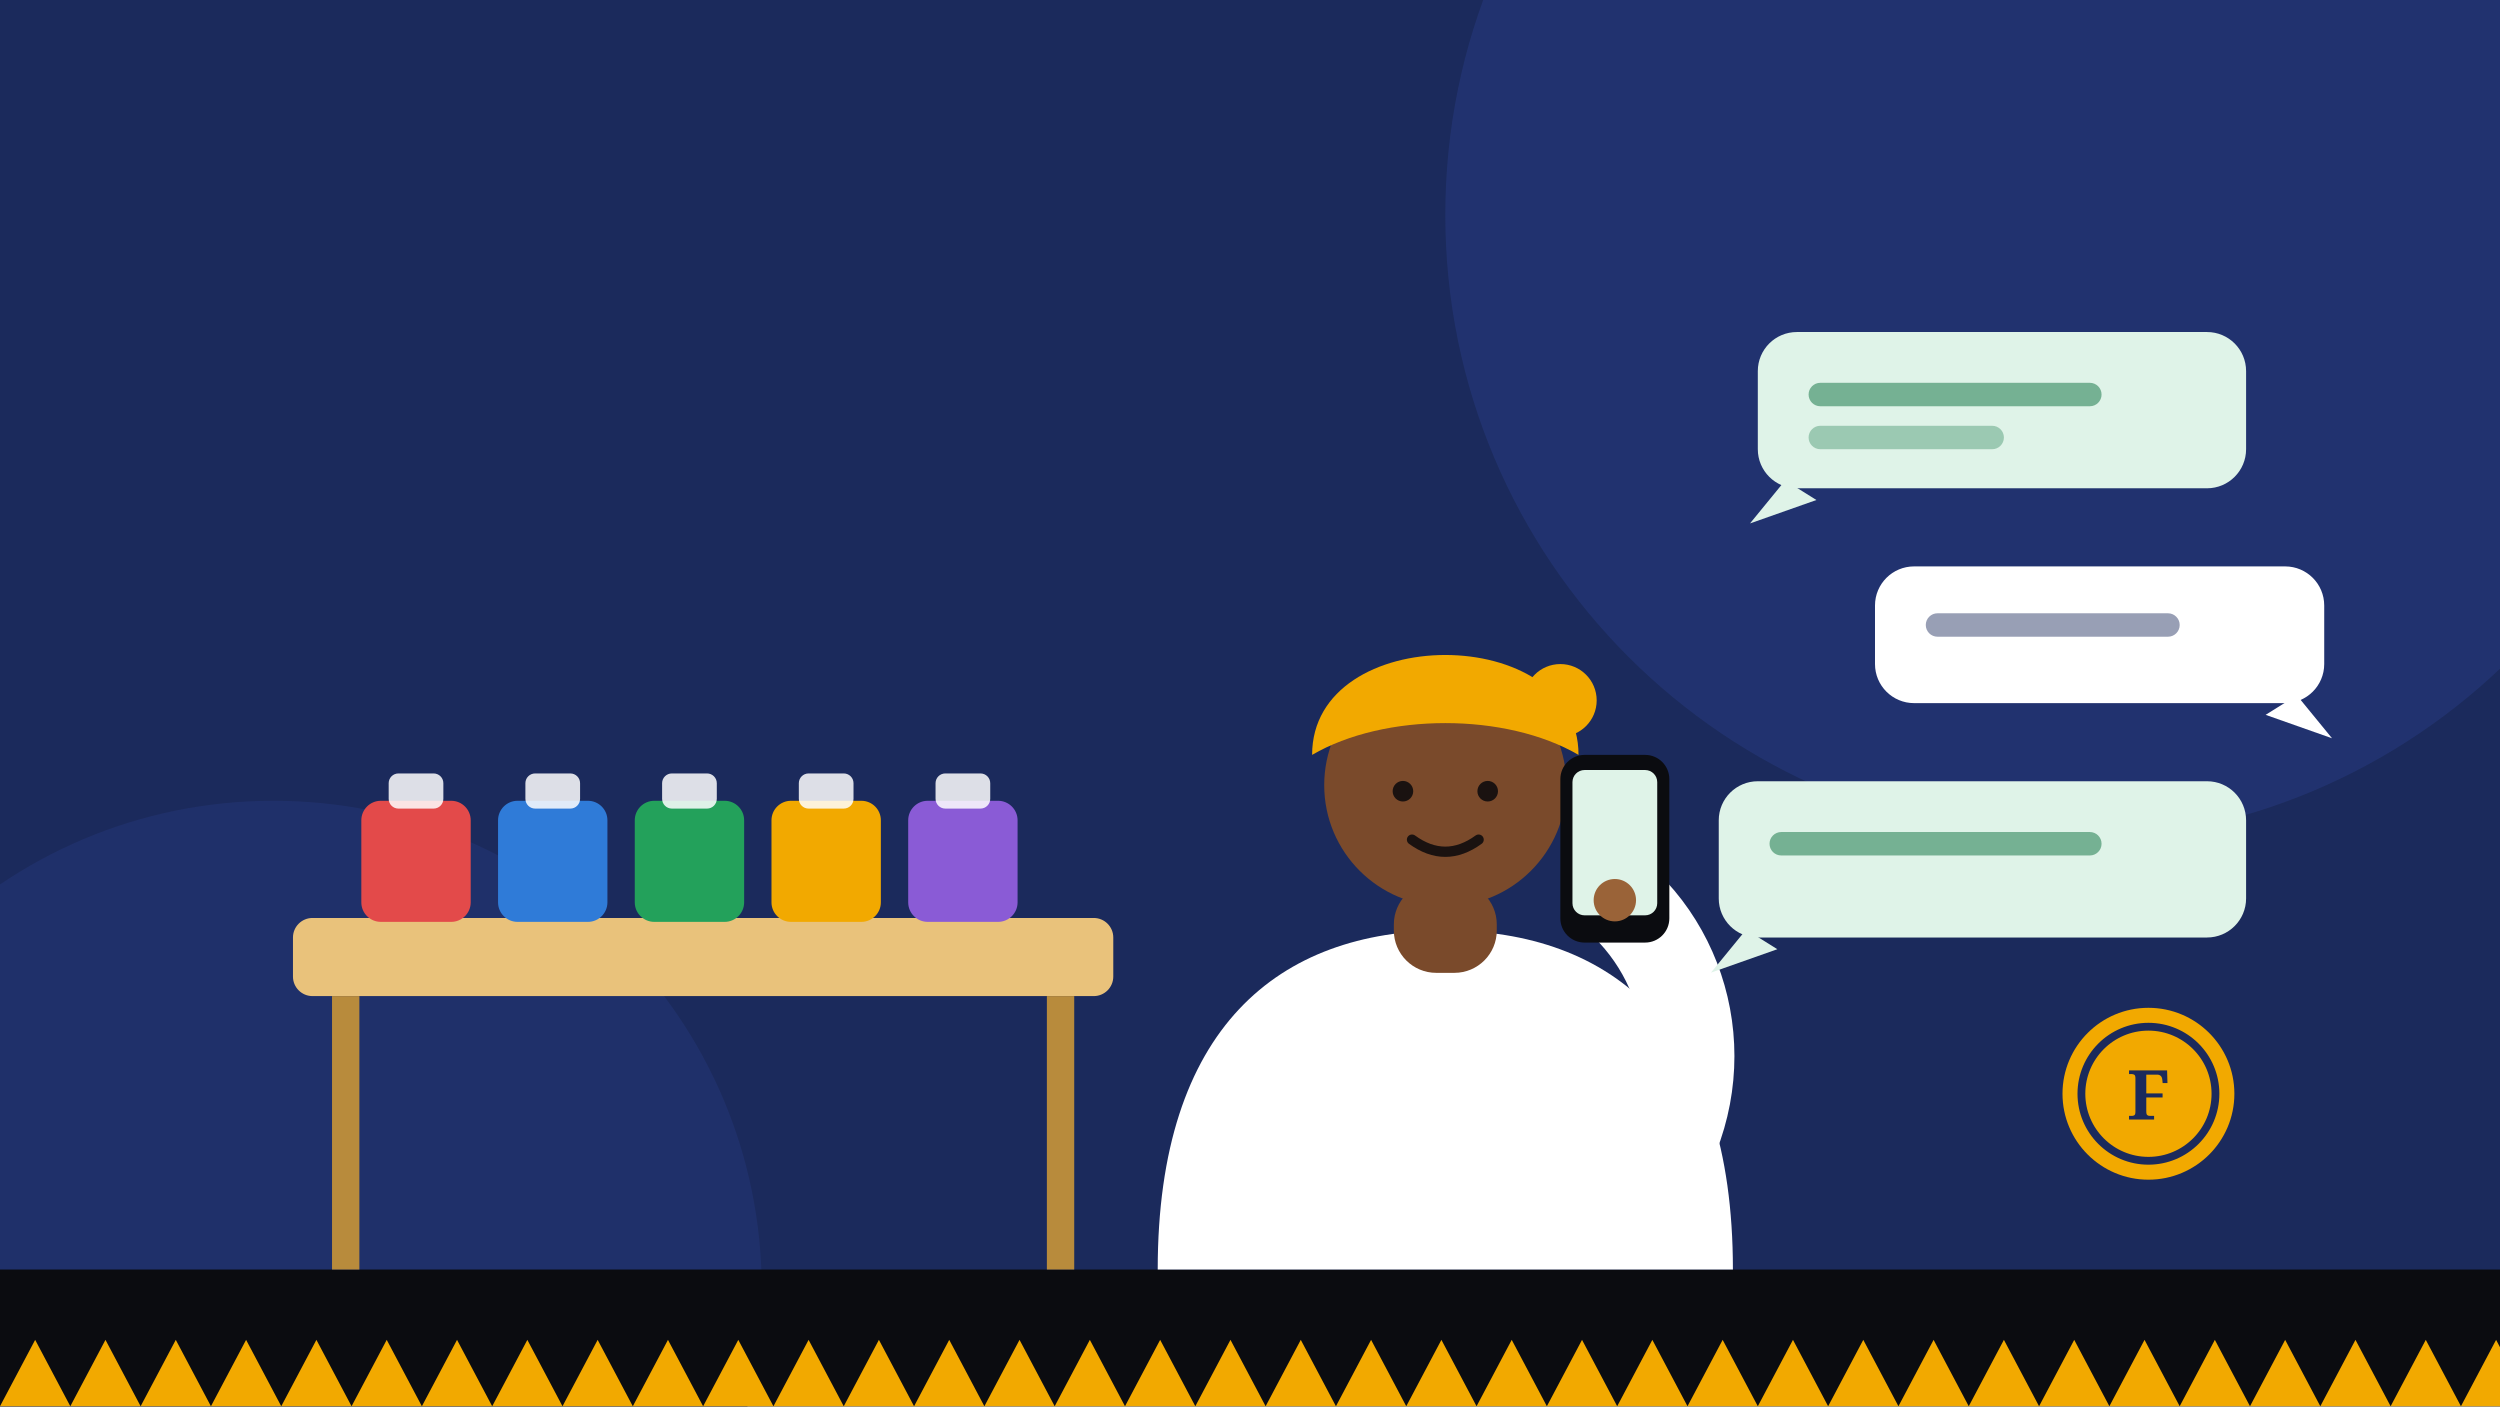
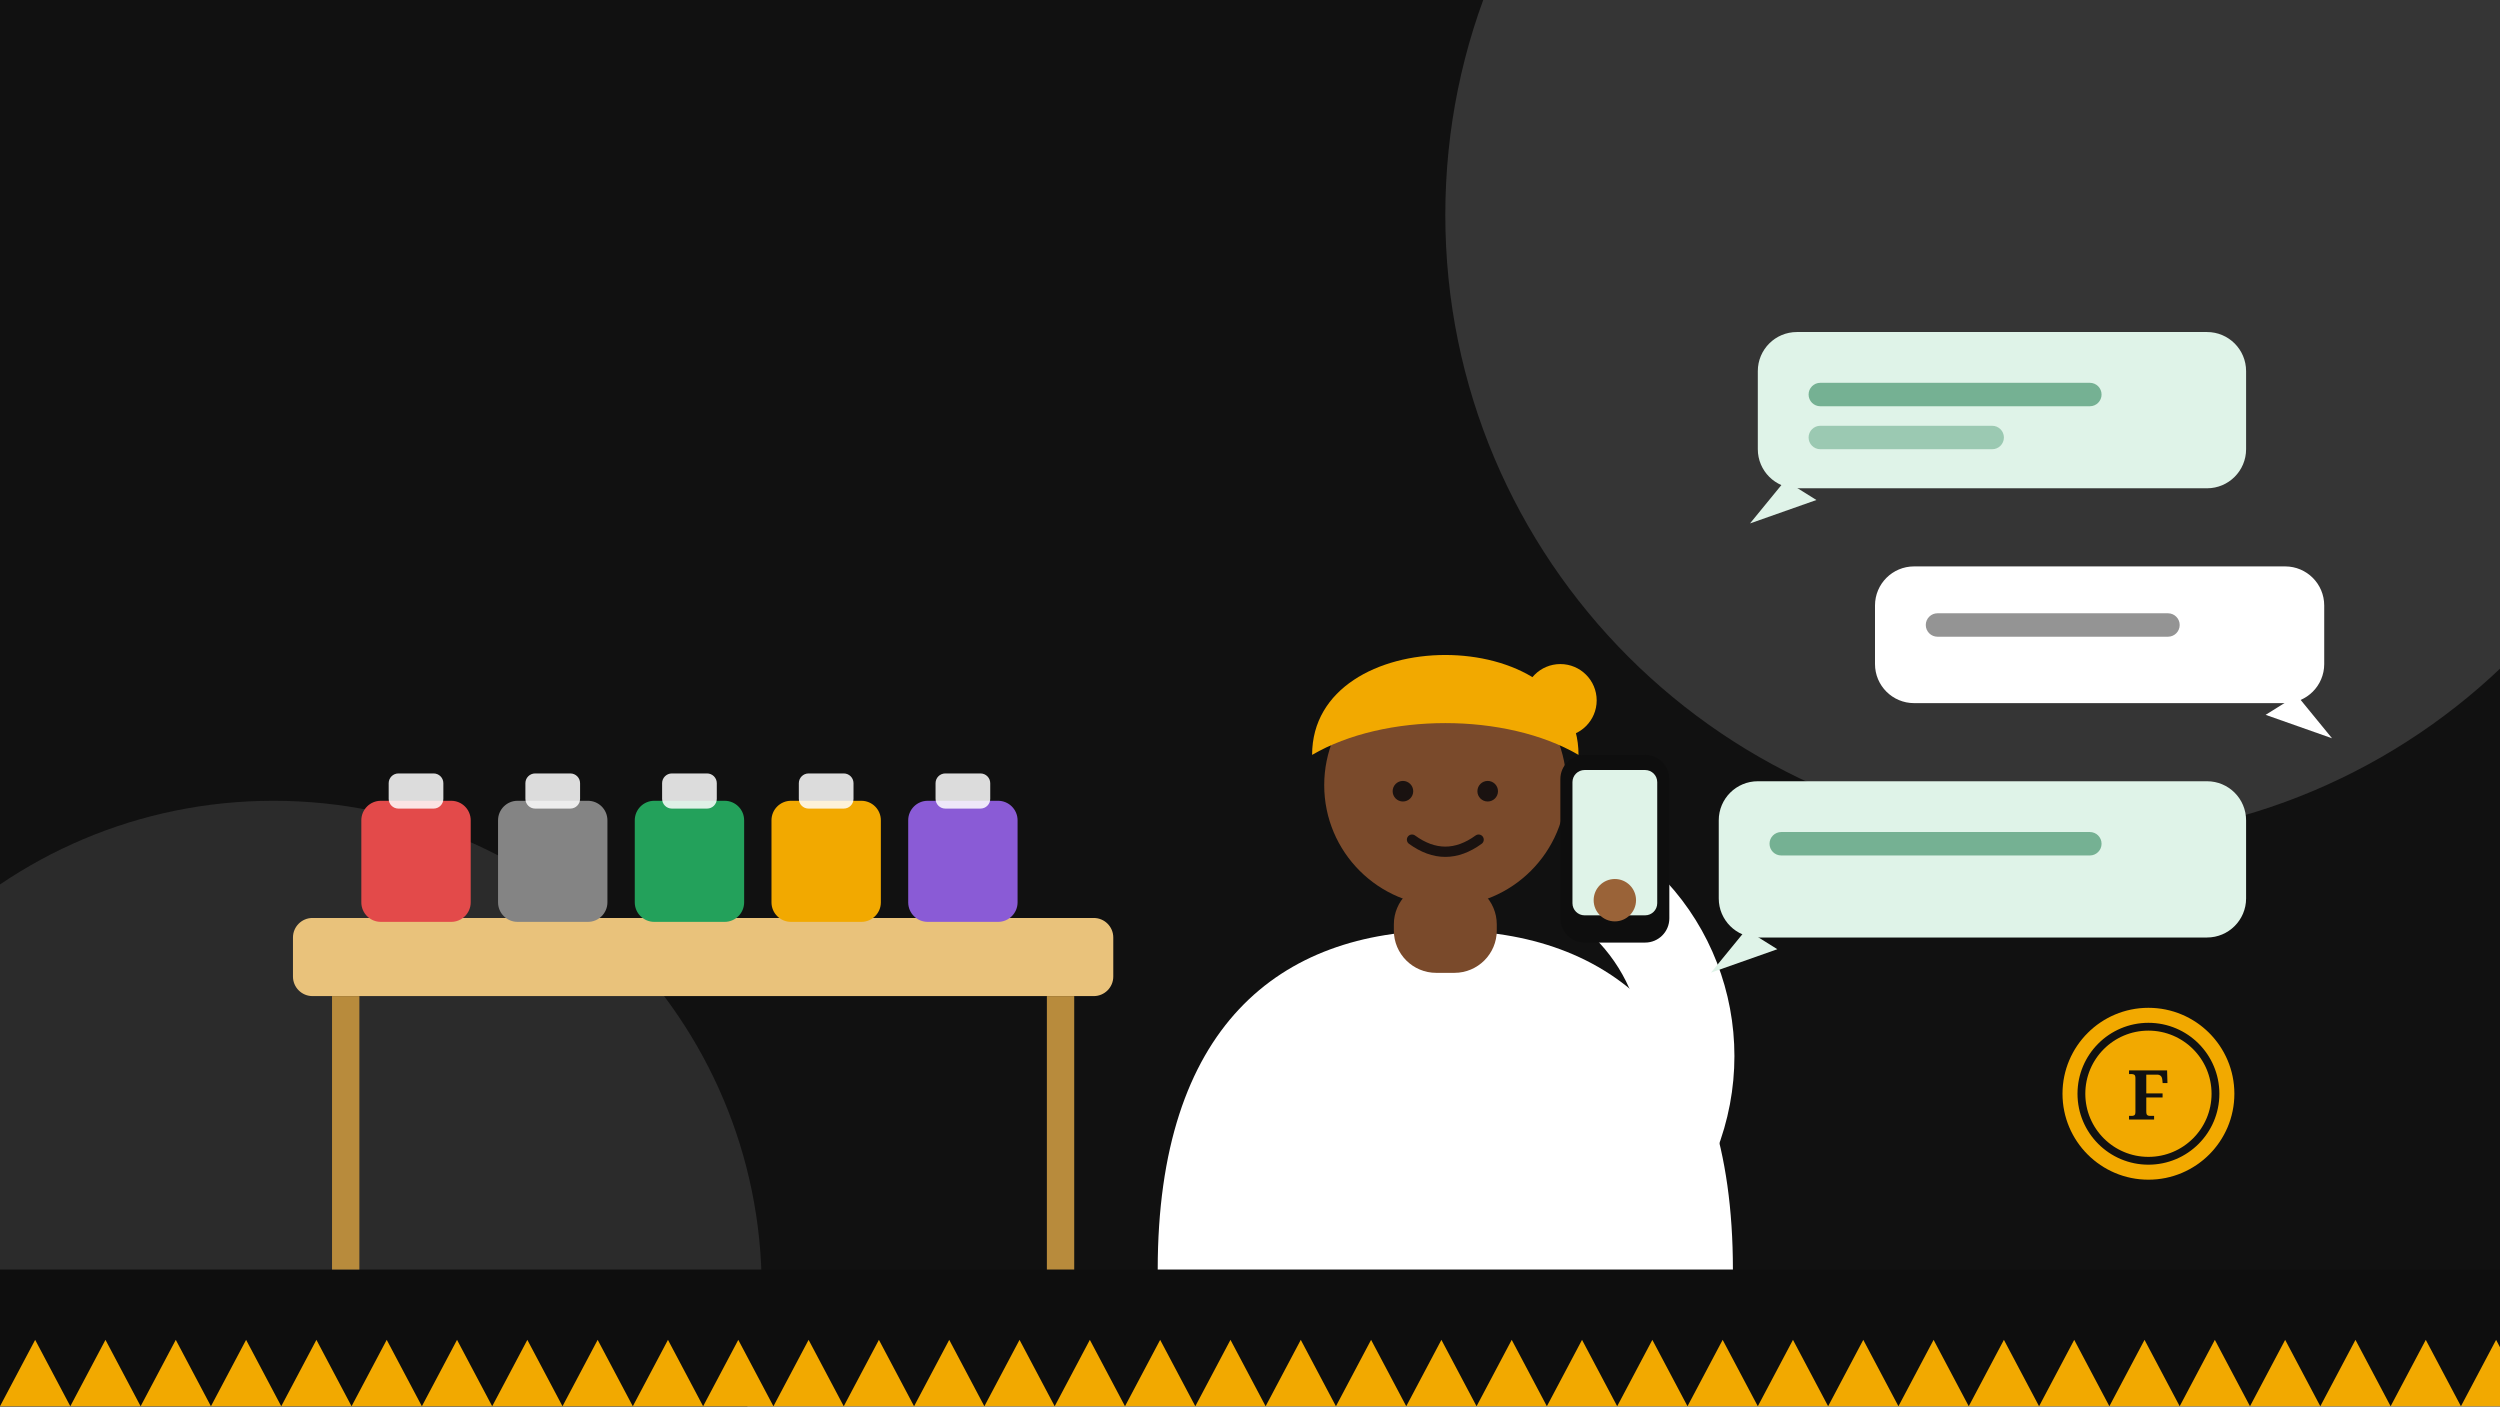
<svg xmlns="http://www.w3.org/2000/svg" viewBox="0 0 1280 720" role="img" aria-hidden="true">
-   <rect width="1280" height="720" fill="#1b2a5c" />
-   <circle cx="1060" cy="110" r="320" fill="#26397f" opacity=".55" />
-   <circle cx="140" cy="660" r="250" fill="#26397f" opacity=".4" />
-   <rect x="0" y="650" width="1280" height="70" fill="#0b0c10" />
+   <rect width="1280" height="720" fill="#111111" />
+   <circle cx="1060" cy="110" r="320" fill="#525252" opacity=".55" />
+   <circle cx="140" cy="660" r="250" fill="#525252" opacity=".4" />
+   <rect x="0" y="650" width="1280" height="70" fill="#0e0e0e" />
  <path d="M0 720 l18 -34 l18 34Z" fill="#f2a900" />
  <path d="M36 720 l18 -34 l18 34Z" fill="#f2a900" />
  <path d="M72 720 l18 -34 l18 34Z" fill="#f2a900" />
  <path d="M108 720 l18 -34 l18 34Z" fill="#f2a900" />
  <path d="M144 720 l18 -34 l18 34Z" fill="#f2a900" />
  <path d="M180 720 l18 -34 l18 34Z" fill="#f2a900" />
  <path d="M216 720 l18 -34 l18 34Z" fill="#f2a900" />
  <path d="M252 720 l18 -34 l18 34Z" fill="#f2a900" />
  <path d="M288 720 l18 -34 l18 34Z" fill="#f2a900" />
  <path d="M324 720 l18 -34 l18 34Z" fill="#f2a900" />
  <path d="M360 720 l18 -34 l18 34Z" fill="#f2a900" />
  <path d="M396 720 l18 -34 l18 34Z" fill="#f2a900" />
  <path d="M432 720 l18 -34 l18 34Z" fill="#f2a900" />
  <path d="M468 720 l18 -34 l18 34Z" fill="#f2a900" />
  <path d="M504 720 l18 -34 l18 34Z" fill="#f2a900" />
  <path d="M540 720 l18 -34 l18 34Z" fill="#f2a900" />
  <path d="M576 720 l18 -34 l18 34Z" fill="#f2a900" />
  <path d="M612 720 l18 -34 l18 34Z" fill="#f2a900" />
  <path d="M648 720 l18 -34 l18 34Z" fill="#f2a900" />
  <path d="M684 720 l18 -34 l18 34Z" fill="#f2a900" />
  <path d="M720 720 l18 -34 l18 34Z" fill="#f2a900" />
  <path d="M756 720 l18 -34 l18 34Z" fill="#f2a900" />
  <path d="M792 720 l18 -34 l18 34Z" fill="#f2a900" />
  <path d="M828 720 l18 -34 l18 34Z" fill="#f2a900" />
  <path d="M864 720 l18 -34 l18 34Z" fill="#f2a900" />
  <path d="M900 720 l18 -34 l18 34Z" fill="#f2a900" />
  <path d="M936 720 l18 -34 l18 34Z" fill="#f2a900" />
  <path d="M972 720 l18 -34 l18 34Z" fill="#f2a900" />
  <path d="M1008 720 l18 -34 l18 34Z" fill="#f2a900" />
  <path d="M1044 720 l18 -34 l18 34Z" fill="#f2a900" />
  <path d="M1080 720 l18 -34 l18 34Z" fill="#f2a900" />
  <path d="M1116 720 l18 -34 l18 34Z" fill="#f2a900" />
  <path d="M1152 720 l18 -34 l18 34Z" fill="#f2a900" />
  <path d="M1188 720 l18 -34 l18 34Z" fill="#f2a900" />
  <path d="M1224 720 l18 -34 l18 34Z" fill="#f2a900" />
  <path d="M1260 720 l18 -34 l18 34Z" fill="#f2a900" />
  <rect x="150" y="470" width="420" height="40" rx="10" fill="#e9c27b" />
  <rect x="170" y="510" width="14" height="140" fill="#b88b3c" />
  <rect x="536" y="510" width="14" height="140" fill="#b88b3c" />
  <rect x="185" y="410" width="56" height="62" rx="10" fill="#e34a4a" />
  <rect x="199" y="396" width="28" height="18" rx="5" fill="#fff" opacity=".85" />
-   <rect x="255" y="410" width="56" height="62" rx="10" fill="#2f7bd8" />
+   <rect x="255" y="410" width="56" height="62" rx="10" fill="#848484" />
  <rect x="269" y="396" width="28" height="18" rx="5" fill="#fff" opacity=".85" />
  <rect x="325" y="410" width="56" height="62" rx="10" fill="#23a15b" />
  <rect x="339" y="396" width="28" height="18" rx="5" fill="#fff" opacity=".85" />
  <rect x="395" y="410" width="56" height="62" rx="10" fill="#f2a900" />
  <rect x="409" y="396" width="28" height="18" rx="5" fill="#fff" opacity=".85" />
  <rect x="465" y="410" width="56" height="62" rx="10" fill="#8a5bd6" />
  <rect x="479" y="396" width="28" height="18" rx="5" fill="#fff" opacity=".85" />
  <g transform="translate(740 650) scale(1.55)">
    <path d="M-95 0 C-95 -80 -55 -112 0 -112 C55 -112 95 -80 95 0 Z" fill="#fff" />
    <rect x="-17" y="-128" width="34" height="30" rx="14" fill="#7a4a2b" />
    <circle cx="0" cy="-160" r="40" fill="#7a4a2b" />
    <path d="M-44 -170 C-44 -214 44 -214 44 -170 C20 -184 -20 -184 -44 -170Z" fill="#f2a900" />
    <circle cx="38" cy="-188" r="12" fill="#f2a900" />
    <circle cx="-14" cy="-158" r="3.4" fill="#1a1210" />
    <circle cx="14" cy="-158" r="3.4" fill="#1a1210" />
    <path d="M-11 -142 Q0 -134 11 -142" fill="none" stroke="#1a1210" stroke-width="3.4" stroke-linecap="round" />
    <path d="M60 -20 C88 -50 86 -92 62 -118" fill="none" stroke="#fff" stroke-width="30" stroke-linecap="round" />
-     <rect x="38" y="-170" width="36" height="62" rx="8" fill="#0b0c10" />
+     <rect x="38" y="-170" width="36" height="62" rx="8" fill="#0e0e0e" />
    <rect x="42" y="-165" width="28" height="48" rx="4" fill="#dff3e8" />
    <circle cx="56" cy="-122" r="7" fill="#9a6338" />
  </g>
  <rect x="900" y="170" width="250" height="80" rx="20" fill="#dff3e8" />
  <path d="M914 246 l-18 22 l34 -12Z" fill="#dff3e8" />
  <rect x="926" y="196" width="150" height="12" rx="6" fill="#1e7a4c" opacity=".55" />
  <rect x="926" y="218" width="100" height="12" rx="6" fill="#1e7a4c" opacity=".35" />
  <rect x="960" y="290" width="230" height="70" rx="20" fill="#fff" />
  <path d="M1176 356 l18 22 l-34 -12Z" fill="#fff" />
-   <rect x="986" y="314" width="130" height="12" rx="6" fill="#1b2a5c" opacity=".45" />
+   <rect x="986" y="314" width="130" height="12" rx="6" fill="#111111" opacity=".45" />
  <rect x="880" y="400" width="270" height="80" rx="20" fill="#dff3e8" />
  <path d="M894 476 l-18 22 l34 -12Z" fill="#dff3e8" />
  <rect x="906" y="426" width="170" height="12" rx="6" fill="#1e7a4c" opacity=".55" />
  <circle cx="1100" cy="560" r="44" fill="#f2a900" />
-   <circle cx="1100" cy="560" r="34.32" fill="none" stroke="#1b2a5c" stroke-width="4" />
-   <text x="1100" y="573.2" text-anchor="middle" font-family="Georgia,serif" font-size="35.2" font-weight="700" fill="#1b2a5c">F</text>
+   <circle cx="1100" cy="560" r="34.32" fill="none" stroke="#111111" stroke-width="4" />
+   <text x="1100" y="573.2" text-anchor="middle" font-family="Georgia,serif" font-size="35.2" font-weight="700" fill="#111111">F</text>
</svg>
